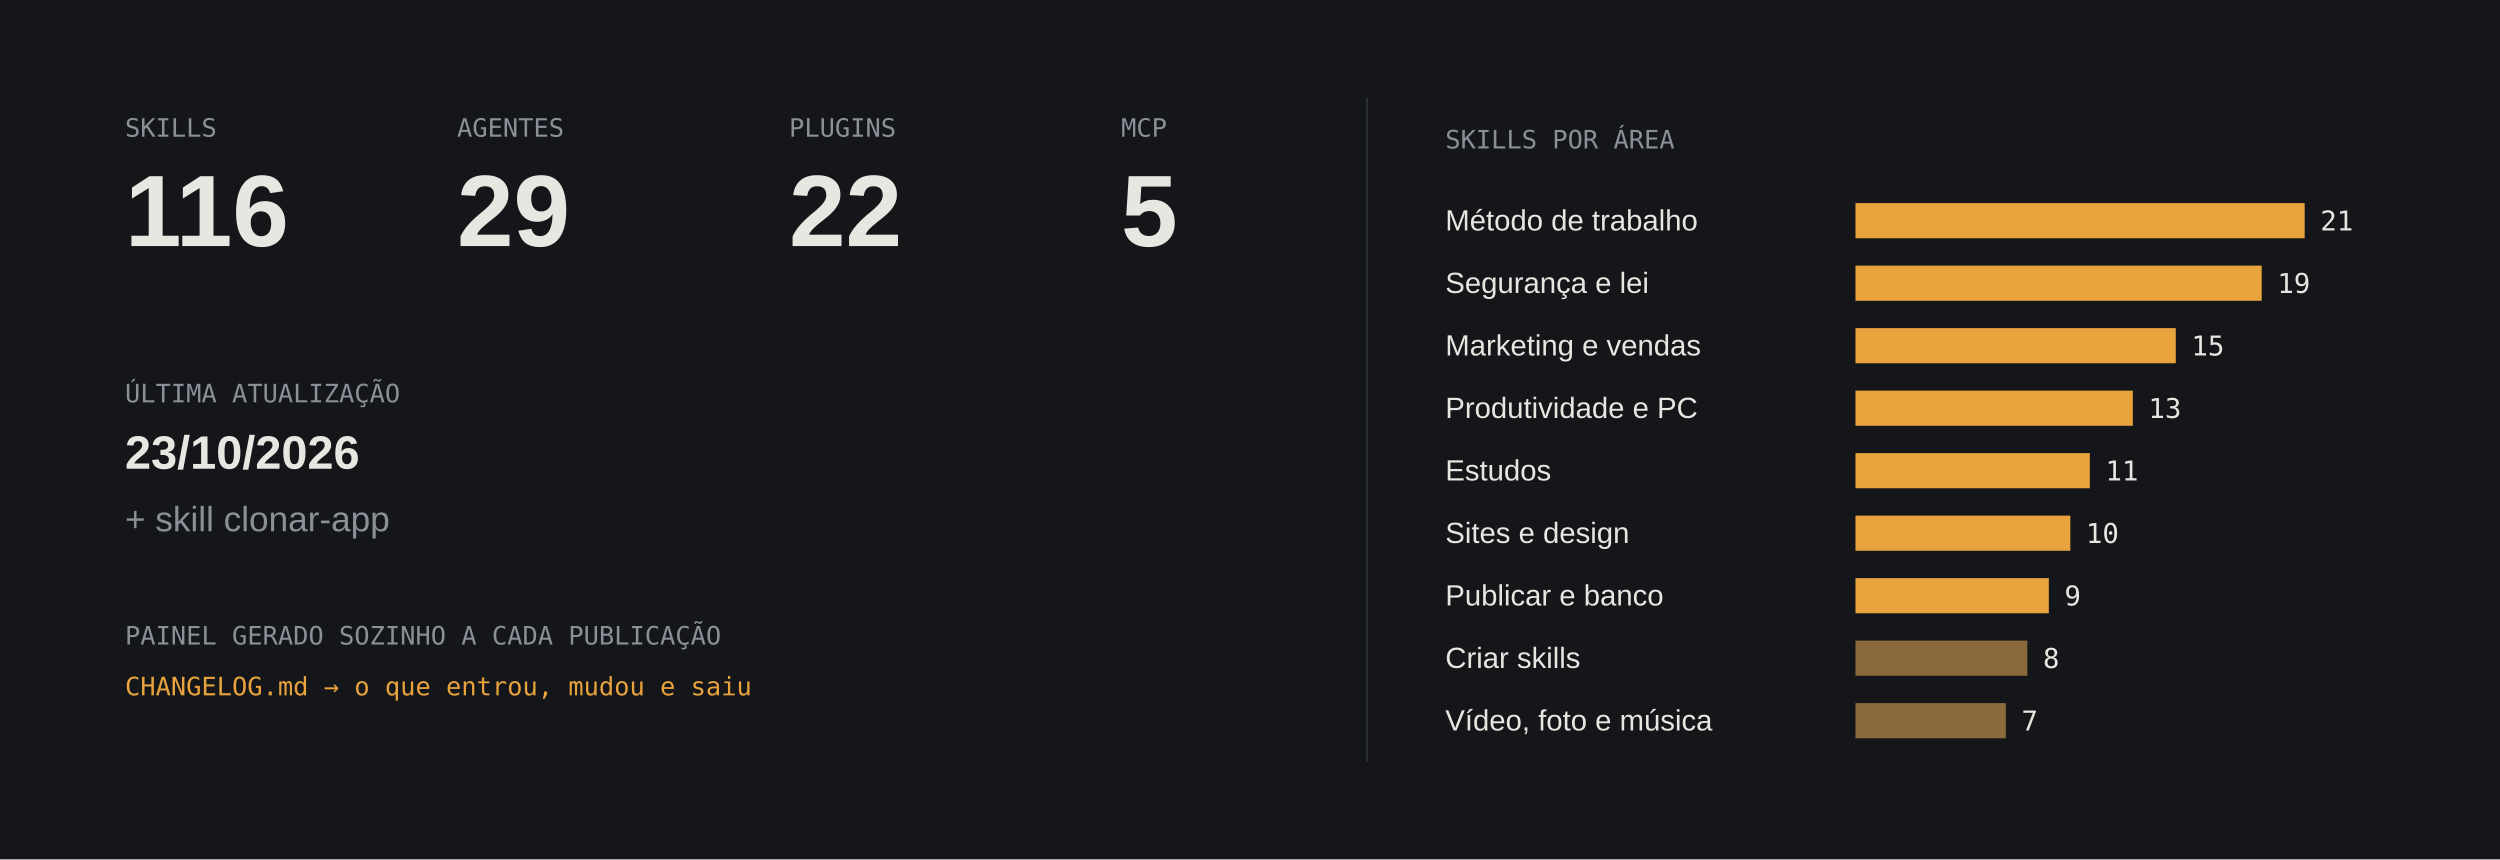
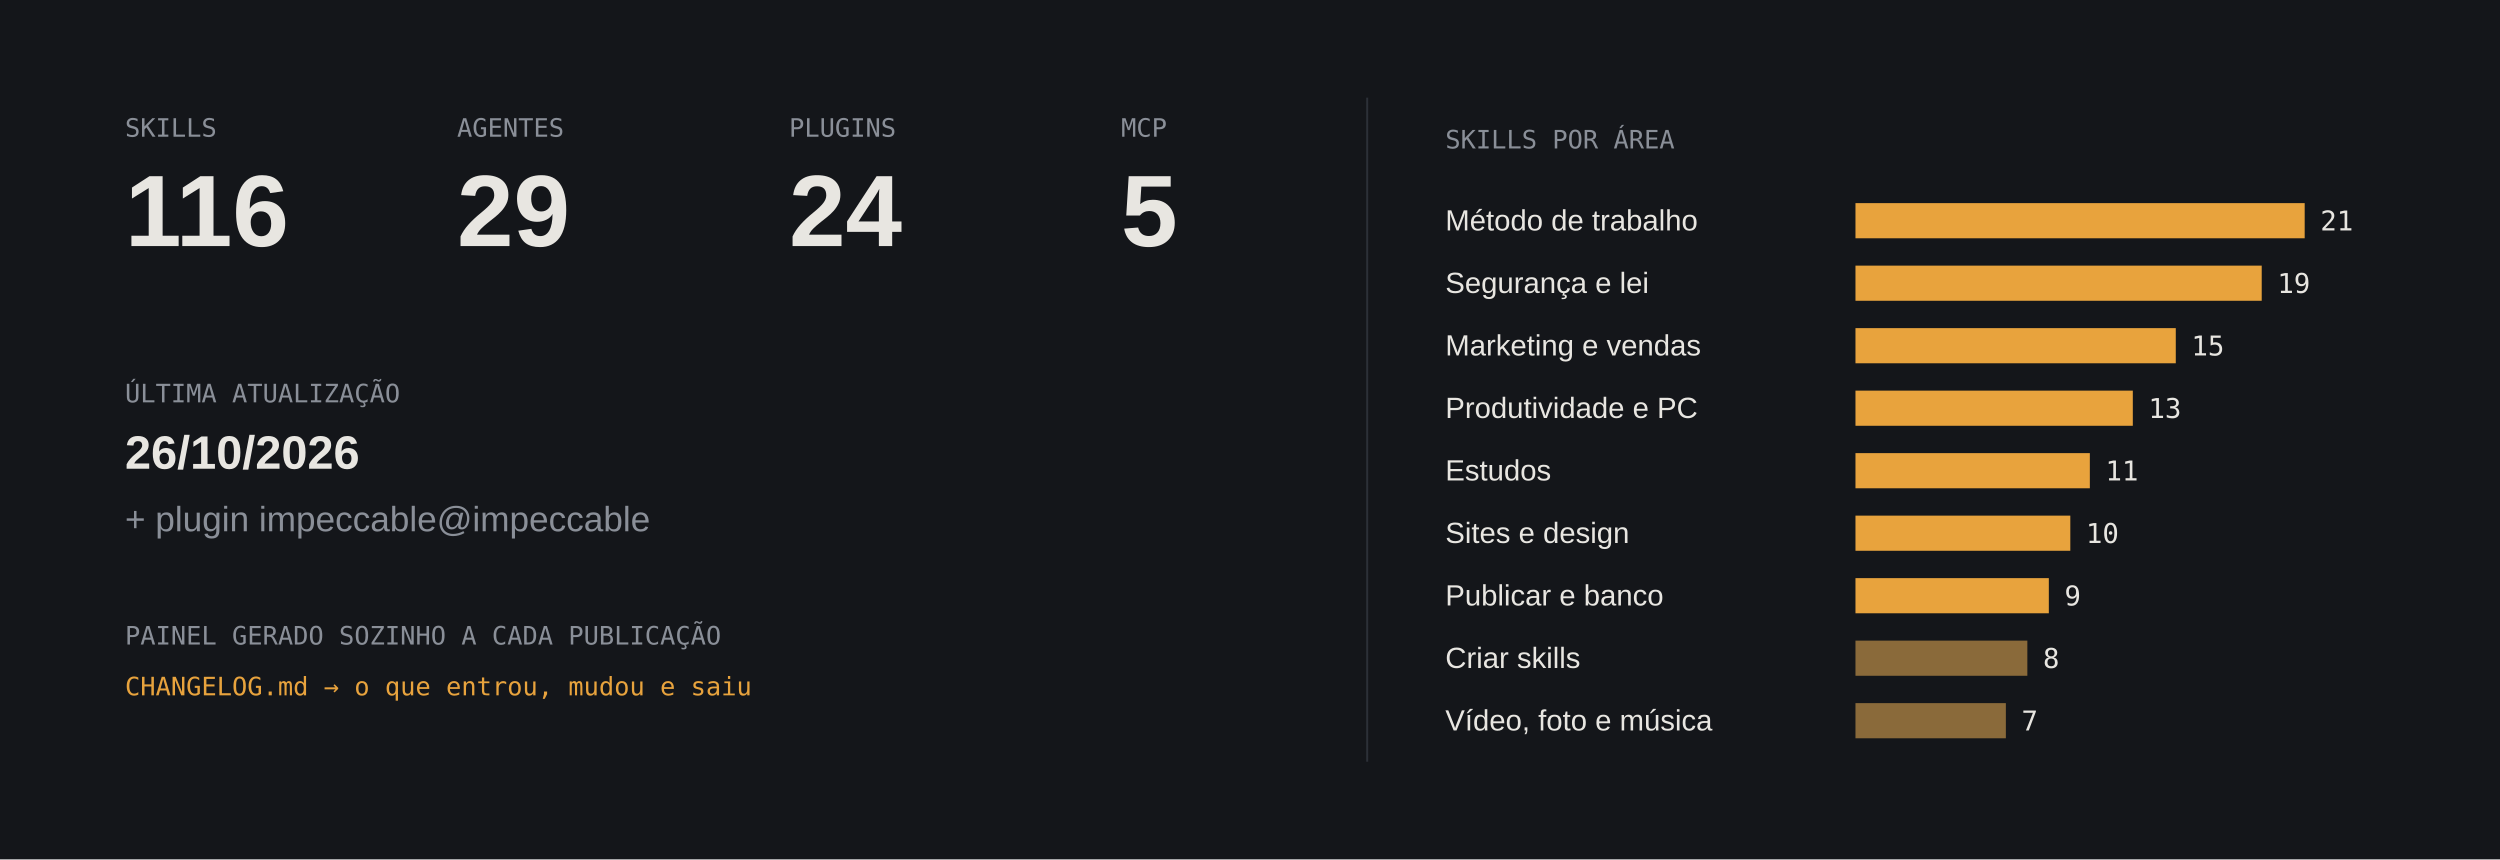
- <svg xmlns="http://www.w3.org/2000/svg" viewBox="0 0 1280 440" width="1280" height="440" role="img" aria-label="Painel do kit: skills por área e última atualização 23/10/2026">
+ <svg xmlns="http://www.w3.org/2000/svg" viewBox="0 0 1280 440" width="1280" height="440" role="img" aria-label="Painel do kit: skills por área e última atualização 26/10/2026">
  <rect width="1280" height="440" fill="#14161a" />
  <text x="64" y="70" font-family="'JetBrains Mono','Cascadia Code',Consolas,'DejaVu Sans Mono',monospace" font-size="13" fill="#8a8f98">SKILLS</text>
  <text x="64" y="126" font-family="'Inter Tight','Segoe UI','Helvetica Neue',Arial,sans-serif" font-size="52" font-weight="700" fill="#e8e6e1">116</text>
  <text x="234" y="70" font-family="'JetBrains Mono','Cascadia Code',Consolas,'DejaVu Sans Mono',monospace" font-size="13" fill="#8a8f98">AGENTES</text>
  <text x="234" y="126" font-family="'Inter Tight','Segoe UI','Helvetica Neue',Arial,sans-serif" font-size="52" font-weight="700" fill="#e8e6e1">29</text>
  <text x="404" y="70" font-family="'JetBrains Mono','Cascadia Code',Consolas,'DejaVu Sans Mono',monospace" font-size="13" fill="#8a8f98">PLUGINS</text>
-   <text x="404" y="126" font-family="'Inter Tight','Segoe UI','Helvetica Neue',Arial,sans-serif" font-size="52" font-weight="700" fill="#e8e6e1">22</text>
+   <text x="404" y="126" font-family="'Inter Tight','Segoe UI','Helvetica Neue',Arial,sans-serif" font-size="52" font-weight="700" fill="#e8e6e1">24</text>
  <text x="574" y="70" font-family="'JetBrains Mono','Cascadia Code',Consolas,'DejaVu Sans Mono',monospace" font-size="13" fill="#8a8f98">MCP</text>
  <text x="574" y="126" font-family="'Inter Tight','Segoe UI','Helvetica Neue',Arial,sans-serif" font-size="52" font-weight="700" fill="#e8e6e1">5</text>
  <text x="64" y="206" font-family="'JetBrains Mono','Cascadia Code',Consolas,'DejaVu Sans Mono',monospace" font-size="13" fill="#8a8f98">ÚLTIMA ATUALIZAÇÃO</text>
-   <text x="64" y="240" font-family="'Inter Tight','Segoe UI','Helvetica Neue',Arial,sans-serif" font-size="24" font-weight="700" fill="#e8e6e1">23/10/2026</text>
-   <text x="64" y="272" font-family="'Inter Tight','Segoe UI','Helvetica Neue',Arial,sans-serif" font-size="18" fill="#8a8f98">+ skill clonar-app</text>
+   <text x="64" y="240" font-family="'Inter Tight','Segoe UI','Helvetica Neue',Arial,sans-serif" font-size="24" font-weight="700" fill="#e8e6e1">26/10/2026</text>
+   <text x="64" y="272" font-family="'Inter Tight','Segoe UI','Helvetica Neue',Arial,sans-serif" font-size="18" fill="#8a8f98">+ plugin impeccable@impeccable</text>
  <text x="64" y="330" font-family="'JetBrains Mono','Cascadia Code',Consolas,'DejaVu Sans Mono',monospace" font-size="13" fill="#8a8f98">PAINEL GERADO SOZINHO A CADA PUBLICAÇÃO</text>
  <text x="64" y="356" font-family="'JetBrains Mono','Cascadia Code',Consolas,'DejaVu Sans Mono',monospace" font-size="13" fill="#e8a33d">CHANGELOG.md → o que entrou, mudou e saiu</text>
  <line x1="700" y1="50" x2="700" y2="390" stroke="#2c3038" />
  <text x="740" y="76" font-family="'JetBrains Mono','Cascadia Code',Consolas,'DejaVu Sans Mono',monospace" font-size="13" fill="#8a8f98">SKILLS POR ÁREA</text>
  <text x="740" y="118" font-family="'Inter Tight','Segoe UI','Helvetica Neue',Arial,sans-serif" font-size="15" fill="#e8e6e1">Método de trabalho</text>
  <rect x="950" y="104" width="230" height="18" fill="#e8a33d" />
  <text x="1188" y="118" font-family="'JetBrains Mono','Cascadia Code',Consolas,'DejaVu Sans Mono',monospace" font-size="14" fill="#e8e6e1">21</text>
  <text x="740" y="150" font-family="'Inter Tight','Segoe UI','Helvetica Neue',Arial,sans-serif" font-size="15" fill="#e8e6e1">Segurança e lei</text>
  <rect x="950" y="136" width="208" height="18" fill="#e8a33d" />
  <text x="1166" y="150" font-family="'JetBrains Mono','Cascadia Code',Consolas,'DejaVu Sans Mono',monospace" font-size="14" fill="#e8e6e1">19</text>
  <text x="740" y="182" font-family="'Inter Tight','Segoe UI','Helvetica Neue',Arial,sans-serif" font-size="15" fill="#e8e6e1">Marketing e vendas</text>
  <rect x="950" y="168" width="164" height="18" fill="#e8a33d" />
  <text x="1122" y="182" font-family="'JetBrains Mono','Cascadia Code',Consolas,'DejaVu Sans Mono',monospace" font-size="14" fill="#e8e6e1">15</text>
  <text x="740" y="214" font-family="'Inter Tight','Segoe UI','Helvetica Neue',Arial,sans-serif" font-size="15" fill="#e8e6e1">Produtividade e PC</text>
  <rect x="950" y="200" width="142" height="18" fill="#e8a33d" />
  <text x="1100" y="214" font-family="'JetBrains Mono','Cascadia Code',Consolas,'DejaVu Sans Mono',monospace" font-size="14" fill="#e8e6e1">13</text>
  <text x="740" y="246" font-family="'Inter Tight','Segoe UI','Helvetica Neue',Arial,sans-serif" font-size="15" fill="#e8e6e1">Estudos</text>
  <rect x="950" y="232" width="120" height="18" fill="#e8a33d" />
  <text x="1078" y="246" font-family="'JetBrains Mono','Cascadia Code',Consolas,'DejaVu Sans Mono',monospace" font-size="14" fill="#e8e6e1">11</text>
  <text x="740" y="278" font-family="'Inter Tight','Segoe UI','Helvetica Neue',Arial,sans-serif" font-size="15" fill="#e8e6e1">Sites e design</text>
  <rect x="950" y="264" width="110" height="18" fill="#e8a33d" />
  <text x="1068" y="278" font-family="'JetBrains Mono','Cascadia Code',Consolas,'DejaVu Sans Mono',monospace" font-size="14" fill="#e8e6e1">10</text>
  <text x="740" y="310" font-family="'Inter Tight','Segoe UI','Helvetica Neue',Arial,sans-serif" font-size="15" fill="#e8e6e1">Publicar e banco</text>
  <rect x="950" y="296" width="99" height="18" fill="#e8a33d" />
  <text x="1057" y="310" font-family="'JetBrains Mono','Cascadia Code',Consolas,'DejaVu Sans Mono',monospace" font-size="14" fill="#e8e6e1">9</text>
  <text x="740" y="342" font-family="'Inter Tight','Segoe UI','Helvetica Neue',Arial,sans-serif" font-size="15" fill="#e8e6e1">Criar skills</text>
  <rect x="950" y="328" width="88" height="18" fill="#8a6a3a" />
  <text x="1046" y="342" font-family="'JetBrains Mono','Cascadia Code',Consolas,'DejaVu Sans Mono',monospace" font-size="14" fill="#e8e6e1">8</text>
  <text x="740" y="374" font-family="'Inter Tight','Segoe UI','Helvetica Neue',Arial,sans-serif" font-size="15" fill="#e8e6e1">Vídeo, foto e música</text>
  <rect x="950" y="360" width="77" height="18" fill="#8a6a3a" />
  <text x="1035" y="374" font-family="'JetBrains Mono','Cascadia Code',Consolas,'DejaVu Sans Mono',monospace" font-size="14" fill="#e8e6e1">7</text>
</svg>
